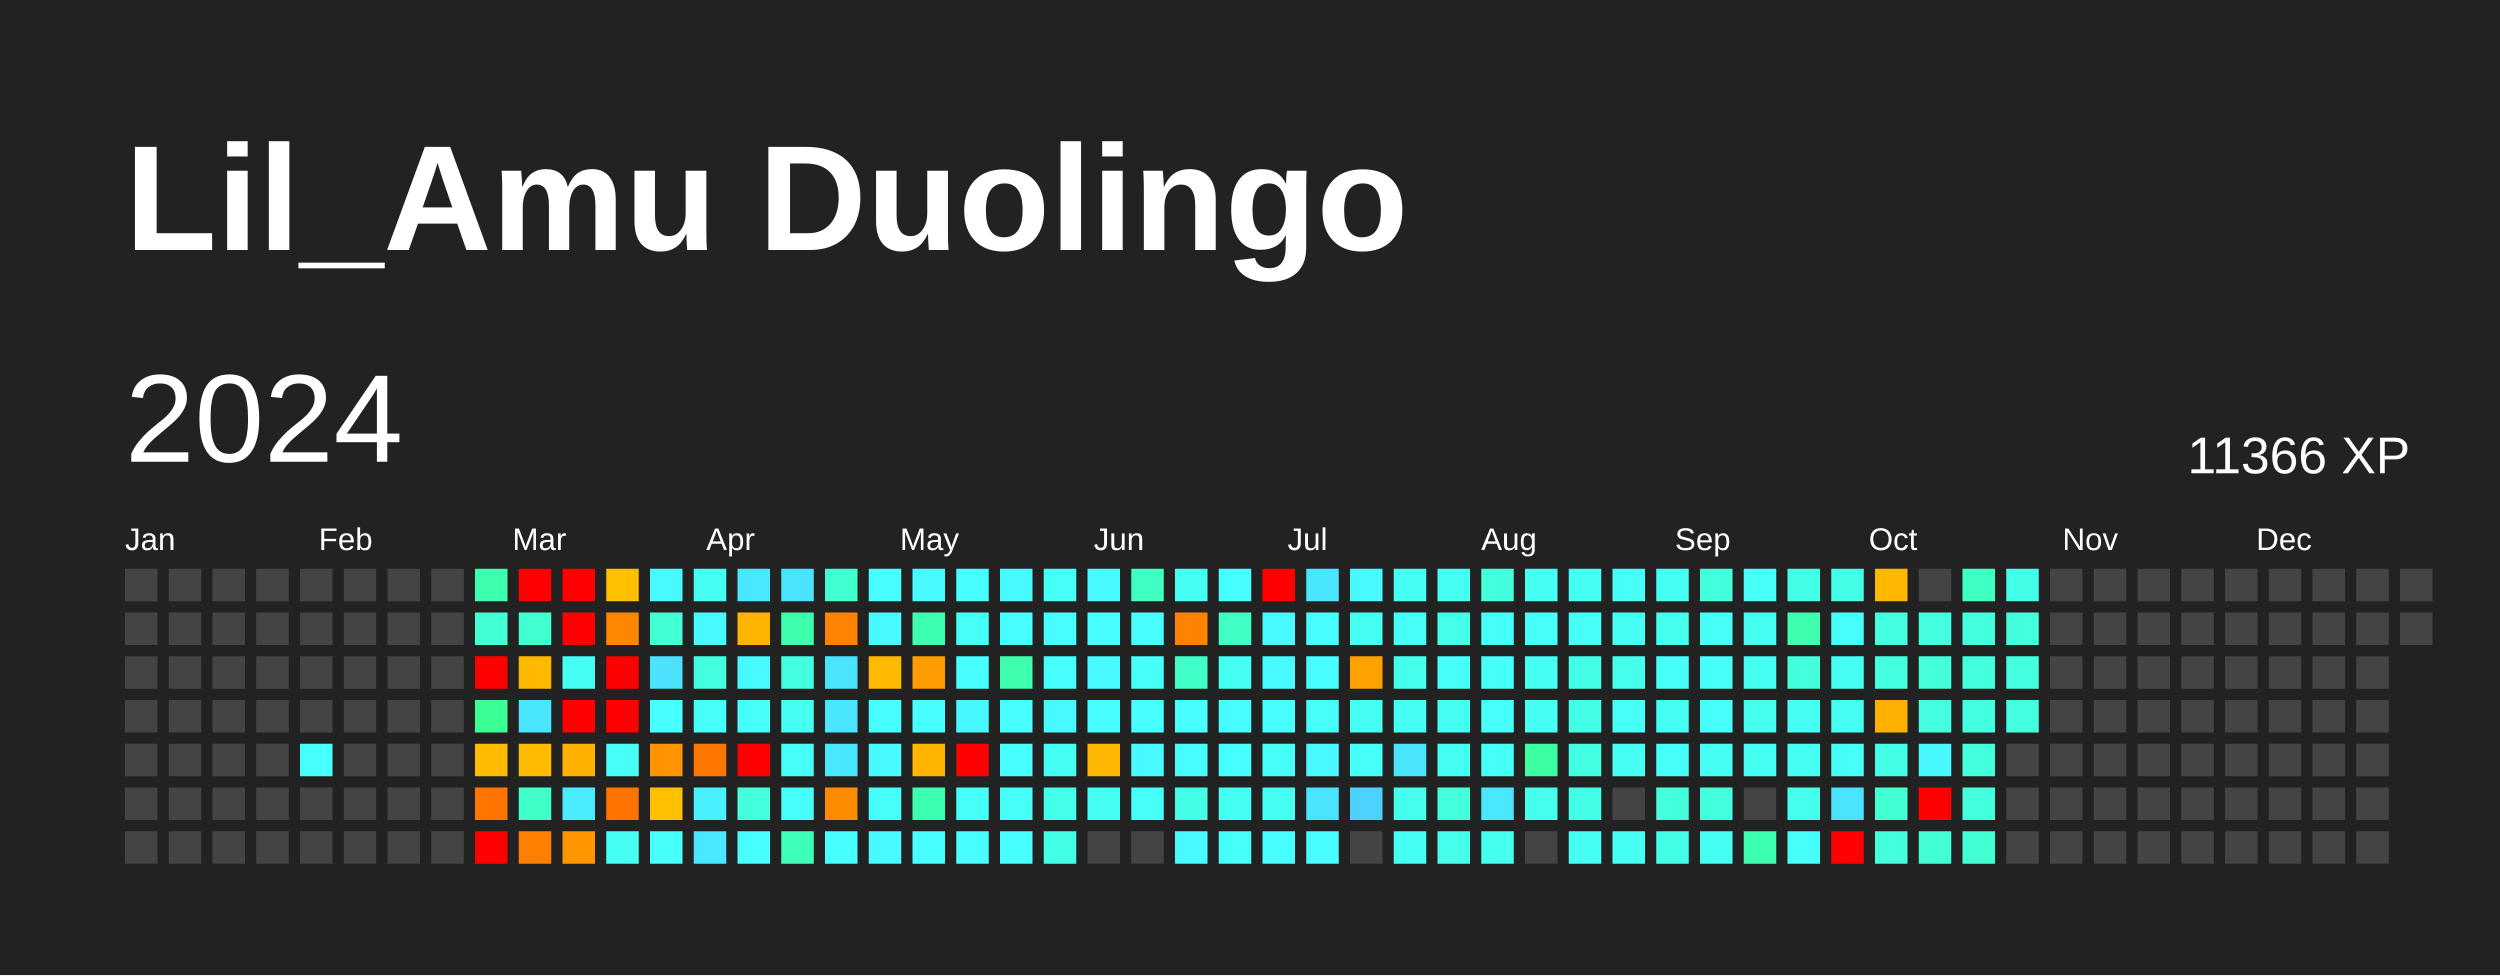
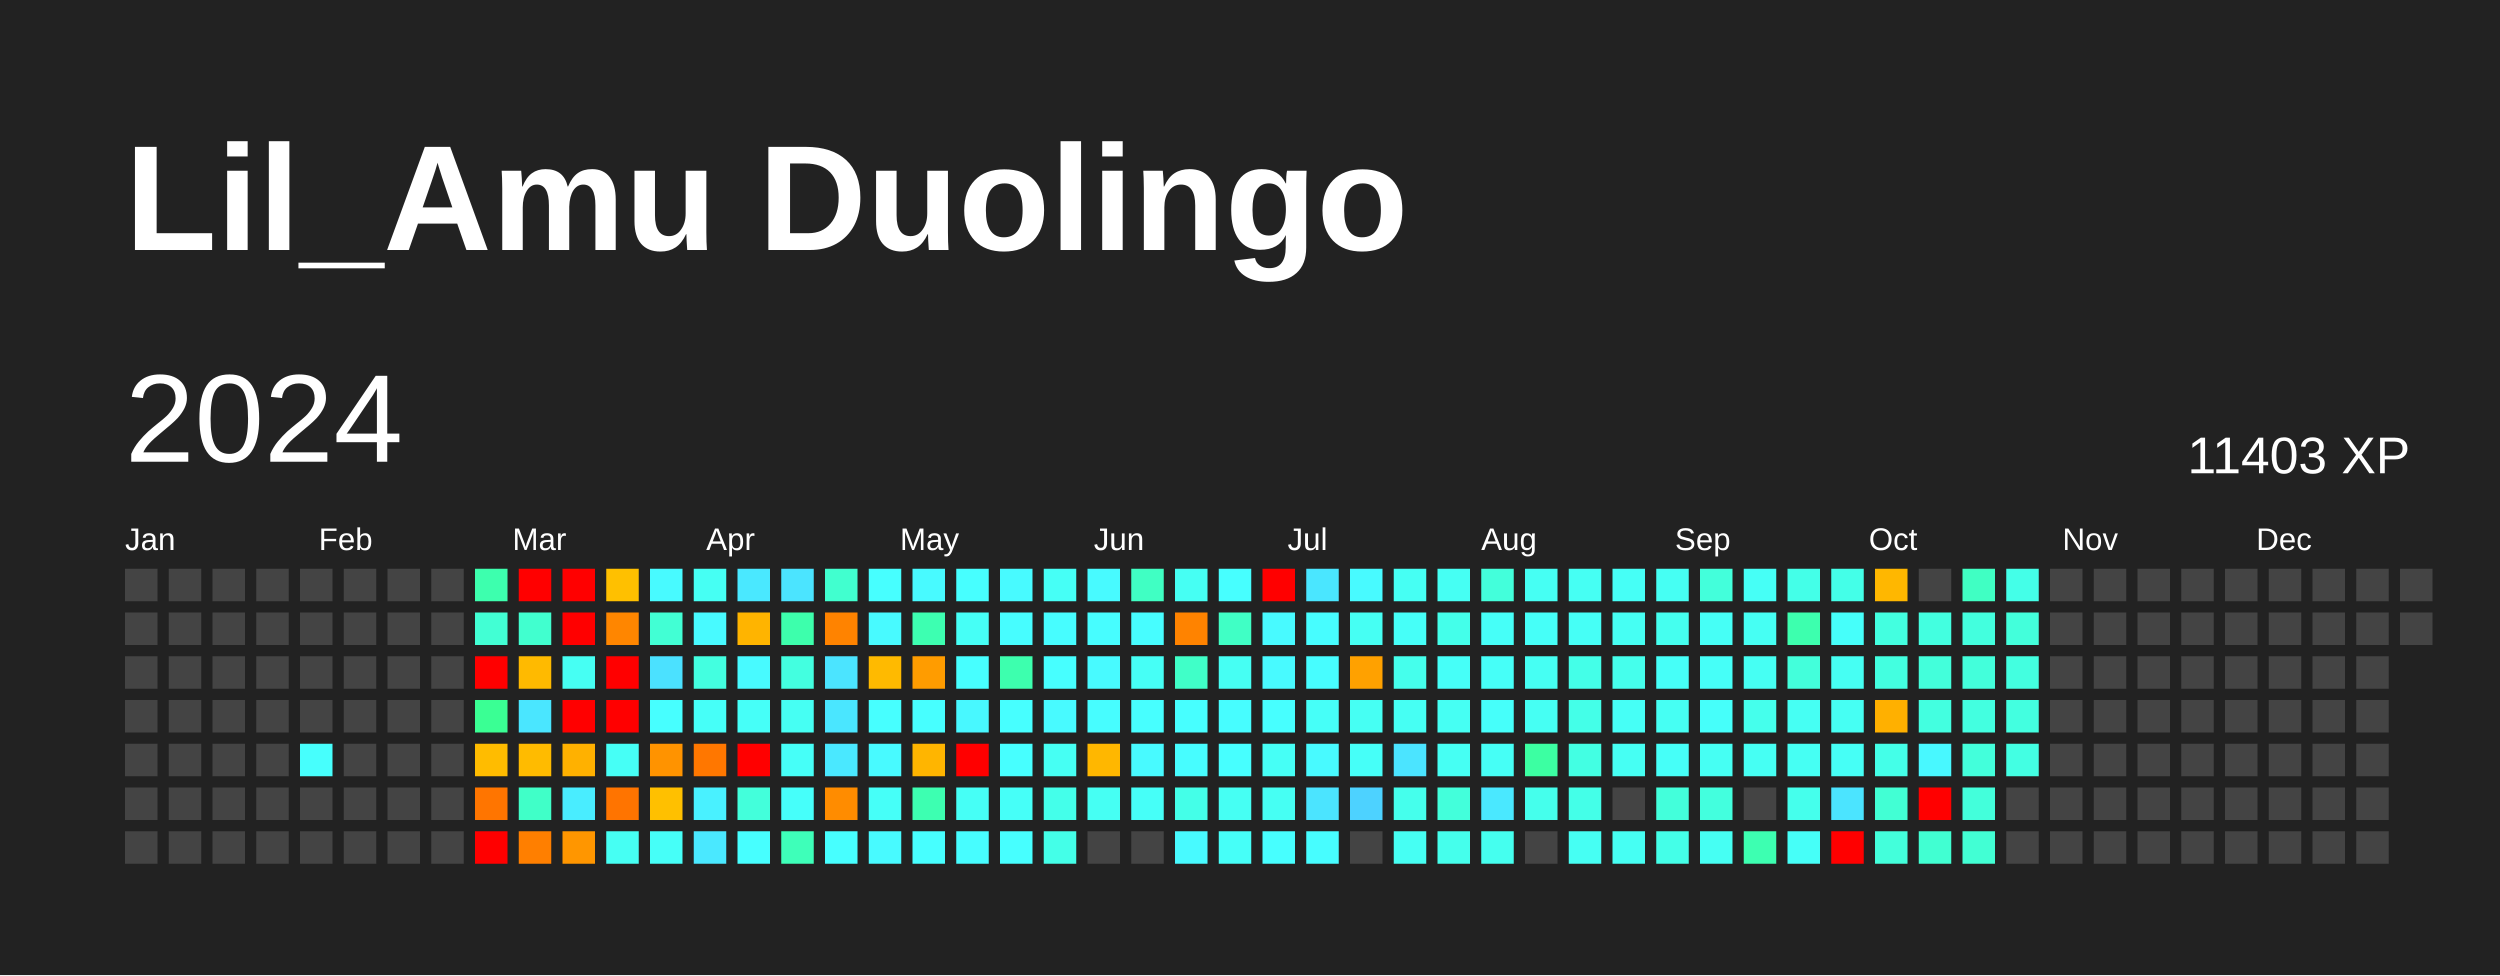
<svg xmlns="http://www.w3.org/2000/svg" baseProfile="full" height="78mm" version="1.1" viewBox="0,0,200,78" width="200mm">
  <defs />
  <rect fill="#222222" height="78" width="200" x="0" y="0" />
  <text fill="#FFFFFF" style="font-size:12px; font-family:Arial; font-weight:bold;" x="10" y="20">Lil_Amu Duolingo</text>
  <text dominant-baseline="hanging" fill="#FFFFFF" style="font-size:10.0px; font-family:Arial;" x="10" y="30">2024</text>
-   <text dominant-baseline="hanging" fill="#FFFFFF" style="font-size:4.125px; font-family:Arial;" x="175" y="35">11366 XP</text>
+   <text dominant-baseline="hanging" fill="#FFFFFF" style="font-size:4.125px; font-family:Arial;" x="175" y="35">11403 XP</text>
  <text fill="#FFFFFF" style="font-size:2.5px; font-family:Arial" x="10.0" y="44">Jan</text>
  <text fill="#FFFFFF" style="font-size:2.5px; font-family:Arial" x="25.5" y="44">Feb</text>
  <text fill="#FFFFFF" style="font-size:2.5px; font-family:Arial" x="41.0" y="44">Mar</text>
  <text fill="#FFFFFF" style="font-size:2.5px; font-family:Arial" x="56.5" y="44">Apr</text>
  <text fill="#FFFFFF" style="font-size:2.5px; font-family:Arial" x="72.0" y="44">May</text>
  <text fill="#FFFFFF" style="font-size:2.5px; font-family:Arial" x="87.5" y="44">Jun</text>
  <text fill="#FFFFFF" style="font-size:2.5px; font-family:Arial" x="103.0" y="44">Jul</text>
  <text fill="#FFFFFF" style="font-size:2.5px; font-family:Arial" x="118.5" y="44">Aug</text>
  <text fill="#FFFFFF" style="font-size:2.5px; font-family:Arial" x="134.0" y="44">Sep</text>
  <text fill="#FFFFFF" style="font-size:2.5px; font-family:Arial" x="149.5" y="44">Oct</text>
  <text fill="#FFFFFF" style="font-size:2.5px; font-family:Arial" x="165.0" y="44">Nov</text>
  <text fill="#FFFFFF" style="font-size:2.5px; font-family:Arial" x="180.5" y="44">Dec</text>
  <rect fill="#444444" height="2.6" width="2.6" x="10.0" y="45.5" />
  <rect fill="#444444" height="2.6" width="2.6" x="10.0" y="49.0" />
  <rect fill="#444444" height="2.6" width="2.6" x="10.0" y="52.5" />
  <rect fill="#444444" height="2.6" width="2.6" x="10.0" y="56.0" />
  <rect fill="#444444" height="2.6" width="2.6" x="10.0" y="59.5" />
  <rect fill="#444444" height="2.6" width="2.6" x="10.0" y="63.0" />
  <rect fill="#444444" height="2.6" width="2.6" x="10.0" y="66.5" />
  <rect fill="#444444" height="2.6" width="2.6" x="13.5" y="45.5" />
  <rect fill="#444444" height="2.6" width="2.6" x="13.5" y="49.0" />
  <rect fill="#444444" height="2.6" width="2.6" x="13.5" y="52.5" />
  <rect fill="#444444" height="2.6" width="2.6" x="13.5" y="56.0" />
  <rect fill="#444444" height="2.6" width="2.6" x="13.5" y="59.5" />
  <rect fill="#444444" height="2.6" width="2.6" x="13.5" y="63.0" />
  <rect fill="#444444" height="2.6" width="2.6" x="13.5" y="66.5" />
  <rect fill="#444444" height="2.6" width="2.6" x="17.0" y="45.5" />
  <rect fill="#444444" height="2.6" width="2.6" x="17.0" y="49.0" />
  <rect fill="#444444" height="2.6" width="2.6" x="17.0" y="52.5" />
  <rect fill="#444444" height="2.6" width="2.6" x="17.0" y="56.0" />
  <rect fill="#444444" height="2.6" width="2.6" x="17.0" y="59.5" />
  <rect fill="#444444" height="2.6" width="2.6" x="17.0" y="63.0" />
  <rect fill="#444444" height="2.6" width="2.6" x="17.0" y="66.5" />
  <rect fill="#444444" height="2.6" width="2.6" x="20.5" y="45.5" />
  <rect fill="#444444" height="2.6" width="2.6" x="20.5" y="49.0" />
  <rect fill="#444444" height="2.6" width="2.6" x="20.5" y="52.5" />
  <rect fill="#444444" height="2.6" width="2.6" x="20.5" y="56.0" />
  <rect fill="#444444" height="2.6" width="2.6" x="20.5" y="59.5" />
  <rect fill="#444444" height="2.6" width="2.6" x="20.5" y="63.0" />
  <rect fill="#444444" height="2.6" width="2.6" x="20.5" y="66.5" />
  <rect fill="#444444" height="2.6" width="2.6" x="24.0" y="45.5" />
  <rect fill="#444444" height="2.6" width="2.6" x="24.0" y="49.0" />
  <rect fill="#444444" height="2.6" width="2.6" x="24.0" y="52.5" />
  <rect fill="#444444" height="2.6" width="2.6" x="24.0" y="56.0" />
  <rect fill="#47fffd" height="2.6" width="2.6" x="24.0" y="59.5" />
  <rect fill="#444444" height="2.6" width="2.6" x="24.0" y="63.0" />
  <rect fill="#444444" height="2.6" width="2.6" x="24.0" y="66.5" />
  <rect fill="#444444" height="2.6" width="2.6" x="27.5" y="45.5" />
  <rect fill="#444444" height="2.6" width="2.6" x="27.5" y="49.0" />
  <rect fill="#444444" height="2.6" width="2.6" x="27.5" y="52.5" />
  <rect fill="#444444" height="2.6" width="2.6" x="27.5" y="56.0" />
  <rect fill="#444444" height="2.6" width="2.6" x="27.5" y="59.5" />
  <rect fill="#444444" height="2.6" width="2.6" x="27.5" y="63.0" />
  <rect fill="#444444" height="2.6" width="2.6" x="27.5" y="66.5" />
  <rect fill="#444444" height="2.6" width="2.6" x="31.0" y="45.5" />
  <rect fill="#444444" height="2.6" width="2.6" x="31.0" y="49.0" />
  <rect fill="#444444" height="2.6" width="2.6" x="31.0" y="52.5" />
  <rect fill="#444444" height="2.6" width="2.6" x="31.0" y="56.0" />
  <rect fill="#444444" height="2.6" width="2.6" x="31.0" y="59.5" />
  <rect fill="#444444" height="2.6" width="2.6" x="31.0" y="63.0" />
  <rect fill="#444444" height="2.6" width="2.6" x="31.0" y="66.5" />
  <rect fill="#444444" height="2.6" width="2.6" x="34.5" y="45.5" />
  <rect fill="#444444" height="2.6" width="2.6" x="34.5" y="49.0" />
  <rect fill="#444444" height="2.6" width="2.6" x="34.5" y="52.5" />
  <rect fill="#444444" height="2.6" width="2.6" x="34.5" y="56.0" />
  <rect fill="#444444" height="2.6" width="2.6" x="34.5" y="59.5" />
  <rect fill="#444444" height="2.6" width="2.6" x="34.5" y="63.0" />
  <rect fill="#444444" height="2.6" width="2.6" x="34.5" y="66.5" />
  <rect fill="#3dffae" height="2.6" width="2.6" x="38.0" y="45.5" />
  <rect fill="#42ffd4" height="2.6" width="2.6" x="38.0" y="49.0" />
  <rect fill="red" height="2.6" width="2.6" x="38.0" y="52.5" />
  <rect fill="#3aff94" height="2.6" width="2.6" x="38.0" y="56.0" />
  <rect fill="#ffbc00" height="2.6" width="2.6" x="38.0" y="59.5" />
  <rect fill="#ff7500" height="2.6" width="2.6" x="38.0" y="63.0" />
  <rect fill="red" height="2.6" width="2.6" x="38.0" y="66.5" />
  <rect fill="red" height="2.6" width="2.6" x="41.5" y="45.5" />
  <rect fill="#41ffcf" height="2.6" width="2.6" x="41.5" y="49.0" />
  <rect fill="#ffba00" height="2.6" width="2.6" x="41.5" y="52.5" />
  <rect fill="#4ae6ff" height="2.6" width="2.6" x="41.5" y="56.0" />
  <rect fill="#ffbb00" height="2.6" width="2.6" x="41.5" y="59.5" />
  <rect fill="#40ffc8" height="2.6" width="2.6" x="41.5" y="63.0" />
  <rect fill="#ff7f00" height="2.6" width="2.6" x="41.5" y="66.5" />
  <rect fill="red" height="2.6" width="2.6" x="45.0" y="45.5" />
  <rect fill="red" height="2.6" width="2.6" x="45.0" y="49.0" />
  <rect fill="#46fff3" height="2.6" width="2.6" x="45.0" y="52.5" />
  <rect fill="red" height="2.6" width="2.6" x="45.0" y="56.0" />
  <rect fill="#ffb100" height="2.6" width="2.6" x="45.0" y="59.5" />
  <rect fill="#49edff" height="2.6" width="2.6" x="45.0" y="63.0" />
  <rect fill="#ff9600" height="2.6" width="2.6" x="45.0" y="66.5" />
  <rect fill="#ffc000" height="2.6" width="2.6" x="48.5" y="45.5" />
  <rect fill="#ff8600" height="2.6" width="2.6" x="48.5" y="49.0" />
  <rect fill="red" height="2.6" width="2.6" x="48.5" y="52.5" />
  <rect fill="red" height="2.6" width="2.6" x="48.5" y="56.0" />
  <rect fill="#46fff6" height="2.6" width="2.6" x="48.5" y="59.5" />
  <rect fill="#ff7400" height="2.6" width="2.6" x="48.5" y="63.0" />
  <rect fill="#46fff3" height="2.6" width="2.6" x="48.5" y="66.5" />
  <rect fill="#48faff" height="2.6" width="2.6" x="52.0" y="45.5" />
  <rect fill="#42ffd4" height="2.6" width="2.6" x="52.0" y="49.0" />
  <rect fill="#4be1ff" height="2.6" width="2.6" x="52.0" y="52.5" />
  <rect fill="#47ffff" height="2.6" width="2.6" x="52.0" y="56.0" />
  <rect fill="#ff9300" height="2.6" width="2.6" x="52.0" y="59.5" />
  <rect fill="#ffc000" height="2.6" width="2.6" x="52.0" y="63.0" />
  <rect fill="#46fff8" height="2.6" width="2.6" x="52.0" y="66.5" />
  <rect fill="#46fff3" height="2.6" width="2.6" x="55.5" y="45.5" />
  <rect fill="#48faff" height="2.6" width="2.6" x="55.5" y="49.0" />
  <rect fill="#43ffe0" height="2.6" width="2.6" x="55.5" y="52.5" />
  <rect fill="#46fff8" height="2.6" width="2.6" x="55.5" y="56.0" />
  <rect fill="#ff7700" height="2.6" width="2.6" x="55.5" y="59.5" />
  <rect fill="#49f1ff" height="2.6" width="2.6" x="55.5" y="63.0" />
  <rect fill="#4ae8ff" height="2.6" width="2.6" x="55.5" y="66.5" />
  <rect fill="#4ae8ff" height="2.6" width="2.6" x="59.0" y="45.5" />
  <rect fill="#ffb400" height="2.6" width="2.6" x="59.0" y="49.0" />
  <rect fill="#48faff" height="2.6" width="2.6" x="59.0" y="52.5" />
  <rect fill="#46fff8" height="2.6" width="2.6" x="59.0" y="56.0" />
  <rect fill="red" height="2.6" width="2.6" x="59.0" y="59.5" />
  <rect fill="#43ffdb" height="2.6" width="2.6" x="59.0" y="63.0" />
  <rect fill="#47ffff" height="2.6" width="2.6" x="59.0" y="66.5" />
  <rect fill="#4be4ff" height="2.6" width="2.6" x="62.5" y="45.5" />
  <rect fill="#3dffac" height="2.6" width="2.6" x="62.5" y="49.0" />
  <rect fill="#43ffe0" height="2.6" width="2.6" x="62.5" y="52.5" />
  <rect fill="#46fff3" height="2.6" width="2.6" x="62.5" y="56.0" />
  <rect fill="#46fff8" height="2.6" width="2.6" x="62.5" y="59.5" />
  <rect fill="#46fffa" height="2.6" width="2.6" x="62.5" y="63.0" />
  <rect fill="#3effb9" height="2.6" width="2.6" x="62.5" y="66.5" />
  <rect fill="#41ffcf" height="2.6" width="2.6" x="66.0" y="45.5" />
  <rect fill="#ff8300" height="2.6" width="2.6" x="66.0" y="49.0" />
  <rect fill="#4be4ff" height="2.6" width="2.6" x="66.0" y="52.5" />
  <rect fill="#4ae6ff" height="2.6" width="2.6" x="66.0" y="56.0" />
  <rect fill="#4ae8ff" height="2.6" width="2.6" x="66.0" y="59.5" />
  <rect fill="#ff8c00" height="2.6" width="2.6" x="66.0" y="63.0" />
  <rect fill="#47ffff" height="2.6" width="2.6" x="66.0" y="66.5" />
  <rect fill="#47ffff" height="2.6" width="2.6" x="69.5" y="45.5" />
  <rect fill="#48faff" height="2.6" width="2.6" x="69.5" y="49.0" />
  <rect fill="#ffba00" height="2.6" width="2.6" x="69.5" y="52.5" />
  <rect fill="#47ffff" height="2.6" width="2.6" x="69.5" y="56.0" />
  <rect fill="#48faff" height="2.6" width="2.6" x="69.5" y="59.5" />
  <rect fill="#46fff8" height="2.6" width="2.6" x="69.5" y="63.0" />
  <rect fill="#48faff" height="2.6" width="2.6" x="69.5" y="66.5" />
  <rect fill="#48faff" height="2.6" width="2.6" x="73.0" y="45.5" />
  <rect fill="#3dffb1" height="2.6" width="2.6" x="73.0" y="49.0" />
  <rect fill="#ff9c00" height="2.6" width="2.6" x="73.0" y="52.5" />
  <rect fill="#47ffff" height="2.6" width="2.6" x="73.0" y="56.0" />
  <rect fill="#ffb500" height="2.6" width="2.6" x="73.0" y="59.5" />
  <rect fill="#3dffb1" height="2.6" width="2.6" x="73.0" y="63.0" />
  <rect fill="#47ffff" height="2.6" width="2.6" x="73.0" y="66.5" />
  <rect fill="#47ffff" height="2.6" width="2.6" x="76.5" y="45.5" />
  <rect fill="#46fff6" height="2.6" width="2.6" x="76.5" y="49.0" />
  <rect fill="#47ffff" height="2.6" width="2.6" x="76.5" y="52.5" />
  <rect fill="#48f8ff" height="2.6" width="2.6" x="76.5" y="56.0" />
  <rect fill="red" height="2.6" width="2.6" x="76.5" y="59.5" />
  <rect fill="#46fff6" height="2.6" width="2.6" x="76.5" y="63.0" />
  <rect fill="#47fdff" height="2.6" width="2.6" x="76.5" y="66.5" />
  <rect fill="#48faff" height="2.6" width="2.6" x="80.0" y="45.5" />
  <rect fill="#47fdff" height="2.6" width="2.6" x="80.0" y="49.0" />
  <rect fill="#3dffae" height="2.6" width="2.6" x="80.0" y="52.5" />
  <rect fill="#47ffff" height="2.6" width="2.6" x="80.0" y="56.0" />
  <rect fill="#47ffff" height="2.6" width="2.6" x="80.0" y="59.5" />
  <rect fill="#46fff8" height="2.6" width="2.6" x="80.0" y="63.0" />
  <rect fill="#47ffff" height="2.6" width="2.6" x="80.0" y="66.5" />
  <rect fill="#46fff6" height="2.6" width="2.6" x="83.5" y="45.5" />
  <rect fill="#47fdff" height="2.6" width="2.6" x="83.5" y="49.0" />
  <rect fill="#47ffff" height="2.6" width="2.6" x="83.5" y="52.5" />
  <rect fill="#48faff" height="2.6" width="2.6" x="83.5" y="56.0" />
  <rect fill="#46fff3" height="2.6" width="2.6" x="83.5" y="59.5" />
  <rect fill="#44ffea" height="2.6" width="2.6" x="83.5" y="63.0" />
  <rect fill="#44ffe8" height="2.6" width="2.6" x="83.5" y="66.5" />
  <rect fill="#48faff" height="2.6" width="2.6" x="87.0" y="45.5" />
  <rect fill="#47fdff" height="2.6" width="2.6" x="87.0" y="49.0" />
  <rect fill="#48faff" height="2.6" width="2.6" x="87.0" y="52.5" />
  <rect fill="#47fdff" height="2.6" width="2.6" x="87.0" y="56.0" />
  <rect fill="#ffb700" height="2.6" width="2.6" x="87.0" y="59.5" />
  <rect fill="#46fff3" height="2.6" width="2.6" x="87.0" y="63.0" />
  <rect fill="#444444" height="2.6" width="2.6" x="87.0" y="66.5" />
  <rect fill="#40ffc3" height="2.6" width="2.6" x="90.5" y="45.5" />
  <rect fill="#47fdff" height="2.6" width="2.6" x="90.5" y="49.0" />
  <rect fill="#46fff6" height="2.6" width="2.6" x="90.5" y="52.5" />
  <rect fill="#47ffff" height="2.6" width="2.6" x="90.5" y="56.0" />
  <rect fill="#48faff" height="2.6" width="2.6" x="90.5" y="59.5" />
  <rect fill="#46fff8" height="2.6" width="2.6" x="90.5" y="63.0" />
  <rect fill="#444444" height="2.6" width="2.6" x="90.5" y="66.5" />
  <rect fill="#46fff3" height="2.6" width="2.6" x="94.0" y="45.5" />
  <rect fill="#ff8300" height="2.6" width="2.6" x="94.0" y="49.0" />
  <rect fill="#40ffc8" height="2.6" width="2.6" x="94.0" y="52.5" />
  <rect fill="#47ffff" height="2.6" width="2.6" x="94.0" y="56.0" />
  <rect fill="#47fdff" height="2.6" width="2.6" x="94.0" y="59.5" />
  <rect fill="#44ffe8" height="2.6" width="2.6" x="94.0" y="63.0" />
  <rect fill="#48faff" height="2.6" width="2.6" x="94.0" y="66.5" />
  <rect fill="#47ffff" height="2.6" width="2.6" x="97.5" y="45.5" />
  <rect fill="#40ffc5" height="2.6" width="2.6" x="97.5" y="49.0" />
  <rect fill="#46fff3" height="2.6" width="2.6" x="97.5" y="52.5" />
  <rect fill="#47fdff" height="2.6" width="2.6" x="97.5" y="56.0" />
  <rect fill="#47ffff" height="2.6" width="2.6" x="97.5" y="59.5" />
  <rect fill="#46fff3" height="2.6" width="2.6" x="97.5" y="63.0" />
  <rect fill="#46fff8" height="2.6" width="2.6" x="97.5" y="66.5" />
  <rect fill="red" height="2.6" width="2.6" x="101.0" y="45.5" />
  <rect fill="#48faff" height="2.6" width="2.6" x="101.0" y="49.0" />
  <rect fill="#48faff" height="2.6" width="2.6" x="101.0" y="52.5" />
  <rect fill="#47ffff" height="2.6" width="2.6" x="101.0" y="56.0" />
  <rect fill="#46fff6" height="2.6" width="2.6" x="101.0" y="59.5" />
  <rect fill="#46fff3" height="2.6" width="2.6" x="101.0" y="63.0" />
  <rect fill="#47ffff" height="2.6" width="2.6" x="101.0" y="66.5" />
  <rect fill="#4ae6ff" height="2.6" width="2.6" x="104.5" y="45.5" />
  <rect fill="#47fdff" height="2.6" width="2.6" x="104.5" y="49.0" />
  <rect fill="#47fdff" height="2.6" width="2.6" x="104.5" y="52.5" />
  <rect fill="#46fff8" height="2.6" width="2.6" x="104.5" y="56.0" />
  <rect fill="#48faff" height="2.6" width="2.6" x="104.5" y="59.5" />
  <rect fill="#4be4ff" height="2.6" width="2.6" x="104.5" y="63.0" />
  <rect fill="#47fdff" height="2.6" width="2.6" x="104.5" y="66.5" />
  <rect fill="#48faff" height="2.6" width="2.6" x="108.0" y="45.5" />
  <rect fill="#46fff3" height="2.6" width="2.6" x="108.0" y="49.0" />
  <rect fill="#ffa100" height="2.6" width="2.6" x="108.0" y="52.5" />
  <rect fill="#46fff3" height="2.6" width="2.6" x="108.0" y="56.0" />
  <rect fill="#46fff8" height="2.6" width="2.6" x="108.0" y="59.5" />
  <rect fill="#4dd2ff" height="2.6" width="2.6" x="108.0" y="63.0" />
  <rect fill="#444444" height="2.6" width="2.6" x="108.0" y="66.5" />
  <rect fill="#46fff3" height="2.6" width="2.6" x="111.5" y="45.5" />
  <rect fill="#46fff8" height="2.6" width="2.6" x="111.5" y="49.0" />
  <rect fill="#45ffec" height="2.6" width="2.6" x="111.5" y="52.5" />
  <rect fill="#46fff3" height="2.6" width="2.6" x="111.5" y="56.0" />
  <rect fill="#4be4ff" height="2.6" width="2.6" x="111.5" y="59.5" />
  <rect fill="#45ffec" height="2.6" width="2.6" x="111.5" y="63.0" />
  <rect fill="#46fff3" height="2.6" width="2.6" x="111.5" y="66.5" />
  <rect fill="#46fff3" height="2.6" width="2.6" x="115.0" y="45.5" />
  <rect fill="#44ffea" height="2.6" width="2.6" x="115.0" y="49.0" />
  <rect fill="#46fff8" height="2.6" width="2.6" x="115.0" y="52.5" />
  <rect fill="#46fff3" height="2.6" width="2.6" x="115.0" y="56.0" />
  <rect fill="#46fff3" height="2.6" width="2.6" x="115.0" y="59.5" />
  <rect fill="#43ffdb" height="2.6" width="2.6" x="115.0" y="63.0" />
  <rect fill="#45ffec" height="2.6" width="2.6" x="115.0" y="66.5" />
  <rect fill="#43ffdb" height="2.6" width="2.6" x="118.5" y="45.5" />
  <rect fill="#46fff8" height="2.6" width="2.6" x="118.5" y="49.0" />
  <rect fill="#46fff8" height="2.6" width="2.6" x="118.5" y="52.5" />
  <rect fill="#46fffa" height="2.6" width="2.6" x="118.5" y="56.0" />
  <rect fill="#46fff6" height="2.6" width="2.6" x="118.5" y="59.5" />
  <rect fill="#4ae8ff" height="2.6" width="2.6" x="118.5" y="63.0" />
  <rect fill="#45ffef" height="2.6" width="2.6" x="118.5" y="66.5" />
  <rect fill="#46fff3" height="2.6" width="2.6" x="122.0" y="45.5" />
  <rect fill="#46fff8" height="2.6" width="2.6" x="122.0" y="49.0" />
  <rect fill="#46fff3" height="2.6" width="2.6" x="122.0" y="52.5" />
  <rect fill="#46fff3" height="2.6" width="2.6" x="122.0" y="56.0" />
  <rect fill="#3cffa2" height="2.6" width="2.6" x="122.0" y="59.5" />
  <rect fill="#45ffec" height="2.6" width="2.6" x="122.0" y="63.0" />
  <rect fill="#444444" height="2.6" width="2.6" x="122.0" y="66.5" />
  <rect fill="#46fff3" height="2.6" width="2.6" x="125.5" y="45.5" />
  <rect fill="#46fff6" height="2.6" width="2.6" x="125.5" y="49.0" />
  <rect fill="#44ffe8" height="2.6" width="2.6" x="125.5" y="52.5" />
  <rect fill="#44ffe8" height="2.6" width="2.6" x="125.5" y="56.0" />
  <rect fill="#43ffe3" height="2.6" width="2.6" x="125.5" y="59.5" />
  <rect fill="#44ffe8" height="2.6" width="2.6" x="125.5" y="63.0" />
  <rect fill="#46fff3" height="2.6" width="2.6" x="125.5" y="66.5" />
  <rect fill="#46fff6" height="2.6" width="2.6" x="129.0" y="45.5" />
  <rect fill="#46fff3" height="2.6" width="2.6" x="129.0" y="49.0" />
  <rect fill="#45ffec" height="2.6" width="2.6" x="129.0" y="52.5" />
  <rect fill="#46fff6" height="2.6" width="2.6" x="129.0" y="56.0" />
  <rect fill="#46fff3" height="2.6" width="2.6" x="129.0" y="59.5" />
  <rect fill="#444444" height="2.6" width="2.6" x="129.0" y="63.0" />
  <rect fill="#46fff3" height="2.6" width="2.6" x="129.0" y="66.5" />
  <rect fill="#46fff3" height="2.6" width="2.6" x="132.5" y="45.5" />
  <rect fill="#45ffef" height="2.6" width="2.6" x="132.5" y="49.0" />
  <rect fill="#46fff8" height="2.6" width="2.6" x="132.5" y="52.5" />
  <rect fill="#46fff3" height="2.6" width="2.6" x="132.5" y="56.0" />
  <rect fill="#46fff8" height="2.6" width="2.6" x="132.5" y="59.5" />
  <rect fill="#43ffdb" height="2.6" width="2.6" x="132.5" y="63.0" />
  <rect fill="#44ffe8" height="2.6" width="2.6" x="132.5" y="66.5" />
  <rect fill="#43ffdb" height="2.6" width="2.6" x="136.0" y="45.5" />
  <rect fill="#46fff6" height="2.6" width="2.6" x="136.0" y="49.0" />
  <rect fill="#46fff8" height="2.6" width="2.6" x="136.0" y="52.5" />
  <rect fill="#46fffa" height="2.6" width="2.6" x="136.0" y="56.0" />
  <rect fill="#46fff3" height="2.6" width="2.6" x="136.0" y="59.5" />
  <rect fill="#43ffde" height="2.6" width="2.6" x="136.0" y="63.0" />
  <rect fill="#46fff3" height="2.6" width="2.6" x="136.0" y="66.5" />
  <rect fill="#46fff6" height="2.6" width="2.6" x="139.5" y="45.5" />
  <rect fill="#46fff3" height="2.6" width="2.6" x="139.5" y="49.0" />
  <rect fill="#46fff3" height="2.6" width="2.6" x="139.5" y="52.5" />
  <rect fill="#45ffec" height="2.6" width="2.6" x="139.5" y="56.0" />
  <rect fill="#46fff3" height="2.6" width="2.6" x="139.5" y="59.5" />
  <rect fill="#444444" height="2.6" width="2.6" x="139.5" y="63.0" />
  <rect fill="#3dffb1" height="2.6" width="2.6" x="139.5" y="66.5" />
  <rect fill="#44ffe8" height="2.6" width="2.6" x="143.0" y="45.5" />
  <rect fill="#3dffae" height="2.6" width="2.6" x="143.0" y="49.0" />
  <rect fill="#43ffdb" height="2.6" width="2.6" x="143.0" y="52.5" />
  <rect fill="#46fff3" height="2.6" width="2.6" x="143.0" y="56.0" />
  <rect fill="#46fff3" height="2.6" width="2.6" x="143.0" y="59.5" />
  <rect fill="#45ffec" height="2.6" width="2.6" x="143.0" y="63.0" />
  <rect fill="#46fff8" height="2.6" width="2.6" x="143.0" y="66.5" />
  <rect fill="#44ffe8" height="2.6" width="2.6" x="146.5" y="45.5" />
  <rect fill="#46fffa" height="2.6" width="2.6" x="146.5" y="49.0" />
  <rect fill="#46fff3" height="2.6" width="2.6" x="146.5" y="52.5" />
  <rect fill="#46fff3" height="2.6" width="2.6" x="146.5" y="56.0" />
  <rect fill="#46fff6" height="2.6" width="2.6" x="146.5" y="59.5" />
  <rect fill="#4be4ff" height="2.6" width="2.6" x="146.5" y="63.0" />
  <rect fill="red" height="2.6" width="2.6" x="146.5" y="66.5" />
  <rect fill="#ffb700" height="2.6" width="2.6" x="150.0" y="45.5" />
  <rect fill="#43ffe0" height="2.6" width="2.6" x="150.0" y="49.0" />
  <rect fill="#43ffe0" height="2.6" width="2.6" x="150.0" y="52.5" />
  <rect fill="#ffb000" height="2.6" width="2.6" x="150.0" y="56.0" />
  <rect fill="#44ffe8" height="2.6" width="2.6" x="150.0" y="59.5" />
  <rect fill="#42ffd4" height="2.6" width="2.6" x="150.0" y="63.0" />
  <rect fill="#43ffdb" height="2.6" width="2.6" x="150.0" y="66.5" />
  <rect fill="#444444" height="2.6" width="2.6" x="153.5" y="45.5" />
  <rect fill="#43ffe0" height="2.6" width="2.6" x="153.5" y="49.0" />
  <rect fill="#43ffdb" height="2.6" width="2.6" x="153.5" y="52.5" />
  <rect fill="#43ffe0" height="2.6" width="2.6" x="153.5" y="56.0" />
  <rect fill="#48f8ff" height="2.6" width="2.6" x="153.5" y="59.5" />
  <rect fill="red" height="2.6" width="2.6" x="153.5" y="63.0" />
  <rect fill="#41ffd2" height="2.6" width="2.6" x="153.5" y="66.5" />
  <rect fill="#40ffc3" height="2.6" width="2.6" x="157.0" y="45.5" />
  <rect fill="#43ffde" height="2.6" width="2.6" x="157.0" y="49.0" />
  <rect fill="#43ffdb" height="2.6" width="2.6" x="157.0" y="52.5" />
  <rect fill="#43ffe0" height="2.6" width="2.6" x="157.0" y="56.0" />
  <rect fill="#43ffdb" height="2.6" width="2.6" x="157.0" y="59.5" />
  <rect fill="#43ffdb" height="2.6" width="2.6" x="157.0" y="63.0" />
  <rect fill="#42ffd4" height="2.6" width="2.6" x="157.0" y="66.5" />
  <rect fill="#44ffe8" height="2.6" width="2.6" x="160.5" y="45.5" />
  <rect fill="#43ffdb" height="2.6" width="2.6" x="160.5" y="49.0" />
  <rect fill="#43ffe0" height="2.6" width="2.6" x="160.5" y="52.5" />
  <rect fill="#43ffe0" height="2.6" width="2.6" x="160.5" y="56.0" />
-   <rect fill="#444444" height="2.6" width="2.6" x="160.5" y="59.5" />
+   <rect fill="#43ffe3" height="2.6" width="2.6" x="160.5" y="59.5" />
  <rect fill="#444444" height="2.6" width="2.6" x="160.5" y="63.0" />
  <rect fill="#444444" height="2.6" width="2.6" x="160.5" y="66.5" />
  <rect fill="#444444" height="2.6" width="2.6" x="164.0" y="45.5" />
  <rect fill="#444444" height="2.6" width="2.6" x="164.0" y="49.0" />
  <rect fill="#444444" height="2.6" width="2.6" x="164.0" y="52.5" />
  <rect fill="#444444" height="2.6" width="2.6" x="164.0" y="56.0" />
  <rect fill="#444444" height="2.6" width="2.6" x="164.0" y="59.5" />
  <rect fill="#444444" height="2.6" width="2.6" x="164.0" y="63.0" />
  <rect fill="#444444" height="2.6" width="2.6" x="164.0" y="66.5" />
  <rect fill="#444444" height="2.6" width="2.6" x="167.5" y="45.5" />
  <rect fill="#444444" height="2.6" width="2.6" x="167.5" y="49.0" />
  <rect fill="#444444" height="2.6" width="2.6" x="167.5" y="52.5" />
  <rect fill="#444444" height="2.6" width="2.6" x="167.5" y="56.0" />
  <rect fill="#444444" height="2.6" width="2.6" x="167.5" y="59.5" />
  <rect fill="#444444" height="2.6" width="2.6" x="167.5" y="63.0" />
  <rect fill="#444444" height="2.6" width="2.6" x="167.5" y="66.5" />
  <rect fill="#444444" height="2.6" width="2.6" x="171.0" y="45.5" />
  <rect fill="#444444" height="2.6" width="2.6" x="171.0" y="49.0" />
  <rect fill="#444444" height="2.6" width="2.6" x="171.0" y="52.5" />
  <rect fill="#444444" height="2.6" width="2.6" x="171.0" y="56.0" />
  <rect fill="#444444" height="2.6" width="2.6" x="171.0" y="59.5" />
  <rect fill="#444444" height="2.6" width="2.6" x="171.0" y="63.0" />
  <rect fill="#444444" height="2.6" width="2.6" x="171.0" y="66.5" />
  <rect fill="#444444" height="2.6" width="2.6" x="174.5" y="45.5" />
  <rect fill="#444444" height="2.6" width="2.6" x="174.5" y="49.0" />
  <rect fill="#444444" height="2.6" width="2.6" x="174.5" y="52.5" />
  <rect fill="#444444" height="2.6" width="2.6" x="174.5" y="56.0" />
  <rect fill="#444444" height="2.6" width="2.6" x="174.5" y="59.5" />
  <rect fill="#444444" height="2.6" width="2.6" x="174.5" y="63.0" />
  <rect fill="#444444" height="2.6" width="2.6" x="174.5" y="66.5" />
  <rect fill="#444444" height="2.6" width="2.6" x="178.0" y="45.5" />
  <rect fill="#444444" height="2.6" width="2.6" x="178.0" y="49.0" />
  <rect fill="#444444" height="2.6" width="2.6" x="178.0" y="52.5" />
  <rect fill="#444444" height="2.6" width="2.6" x="178.0" y="56.0" />
  <rect fill="#444444" height="2.6" width="2.6" x="178.0" y="59.5" />
  <rect fill="#444444" height="2.6" width="2.6" x="178.0" y="63.0" />
  <rect fill="#444444" height="2.6" width="2.6" x="178.0" y="66.5" />
  <rect fill="#444444" height="2.6" width="2.6" x="181.5" y="45.5" />
  <rect fill="#444444" height="2.6" width="2.6" x="181.5" y="49.0" />
  <rect fill="#444444" height="2.6" width="2.6" x="181.5" y="52.5" />
  <rect fill="#444444" height="2.6" width="2.6" x="181.5" y="56.0" />
  <rect fill="#444444" height="2.6" width="2.6" x="181.5" y="59.5" />
  <rect fill="#444444" height="2.6" width="2.6" x="181.5" y="63.0" />
  <rect fill="#444444" height="2.6" width="2.6" x="181.5" y="66.5" />
  <rect fill="#444444" height="2.6" width="2.6" x="185.0" y="45.5" />
  <rect fill="#444444" height="2.6" width="2.6" x="185.0" y="49.0" />
  <rect fill="#444444" height="2.6" width="2.6" x="185.0" y="52.5" />
  <rect fill="#444444" height="2.6" width="2.6" x="185.0" y="56.0" />
  <rect fill="#444444" height="2.6" width="2.6" x="185.0" y="59.5" />
  <rect fill="#444444" height="2.6" width="2.6" x="185.0" y="63.0" />
  <rect fill="#444444" height="2.6" width="2.6" x="185.0" y="66.5" />
  <rect fill="#444444" height="2.6" width="2.6" x="188.5" y="45.5" />
  <rect fill="#444444" height="2.6" width="2.6" x="188.5" y="49.0" />
  <rect fill="#444444" height="2.6" width="2.6" x="188.5" y="52.5" />
  <rect fill="#444444" height="2.6" width="2.6" x="188.5" y="56.0" />
  <rect fill="#444444" height="2.6" width="2.6" x="188.5" y="59.5" />
  <rect fill="#444444" height="2.6" width="2.6" x="188.5" y="63.0" />
  <rect fill="#444444" height="2.6" width="2.6" x="188.5" y="66.5" />
  <rect fill="#444444" height="2.6" width="2.6" x="192.0" y="45.5" />
  <rect fill="#444444" height="2.6" width="2.6" x="192.0" y="49.0" />
</svg>
